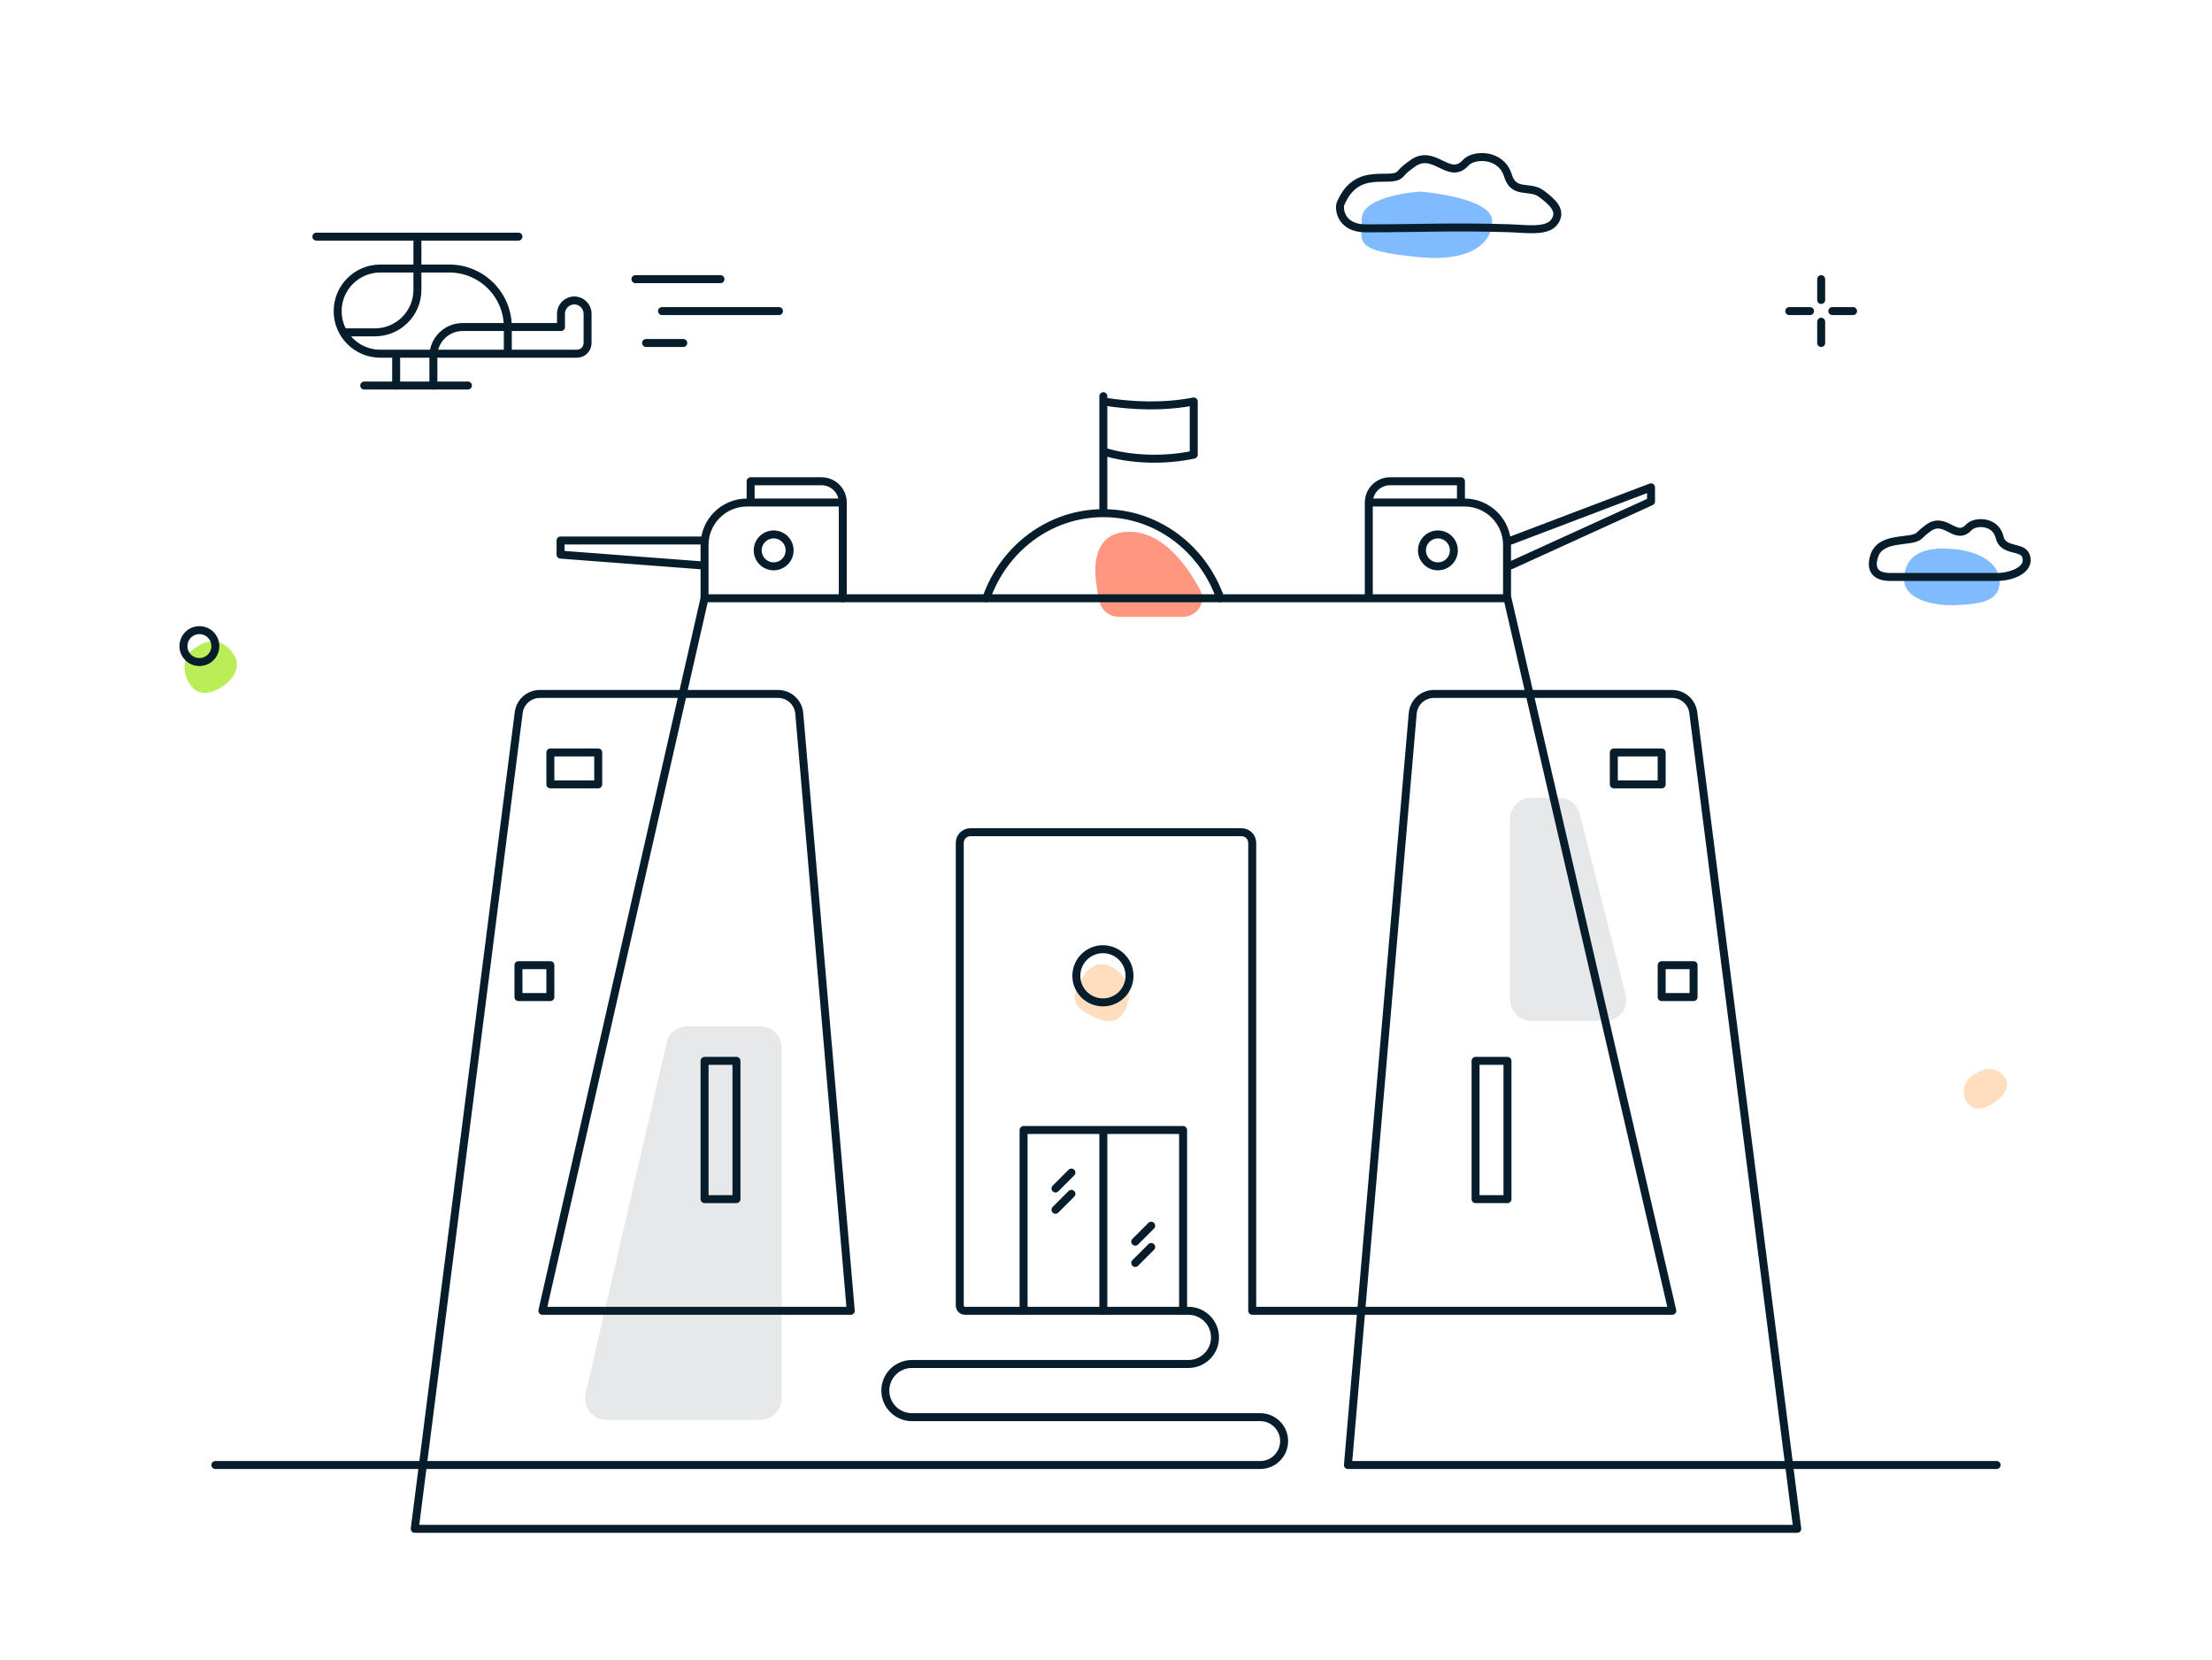
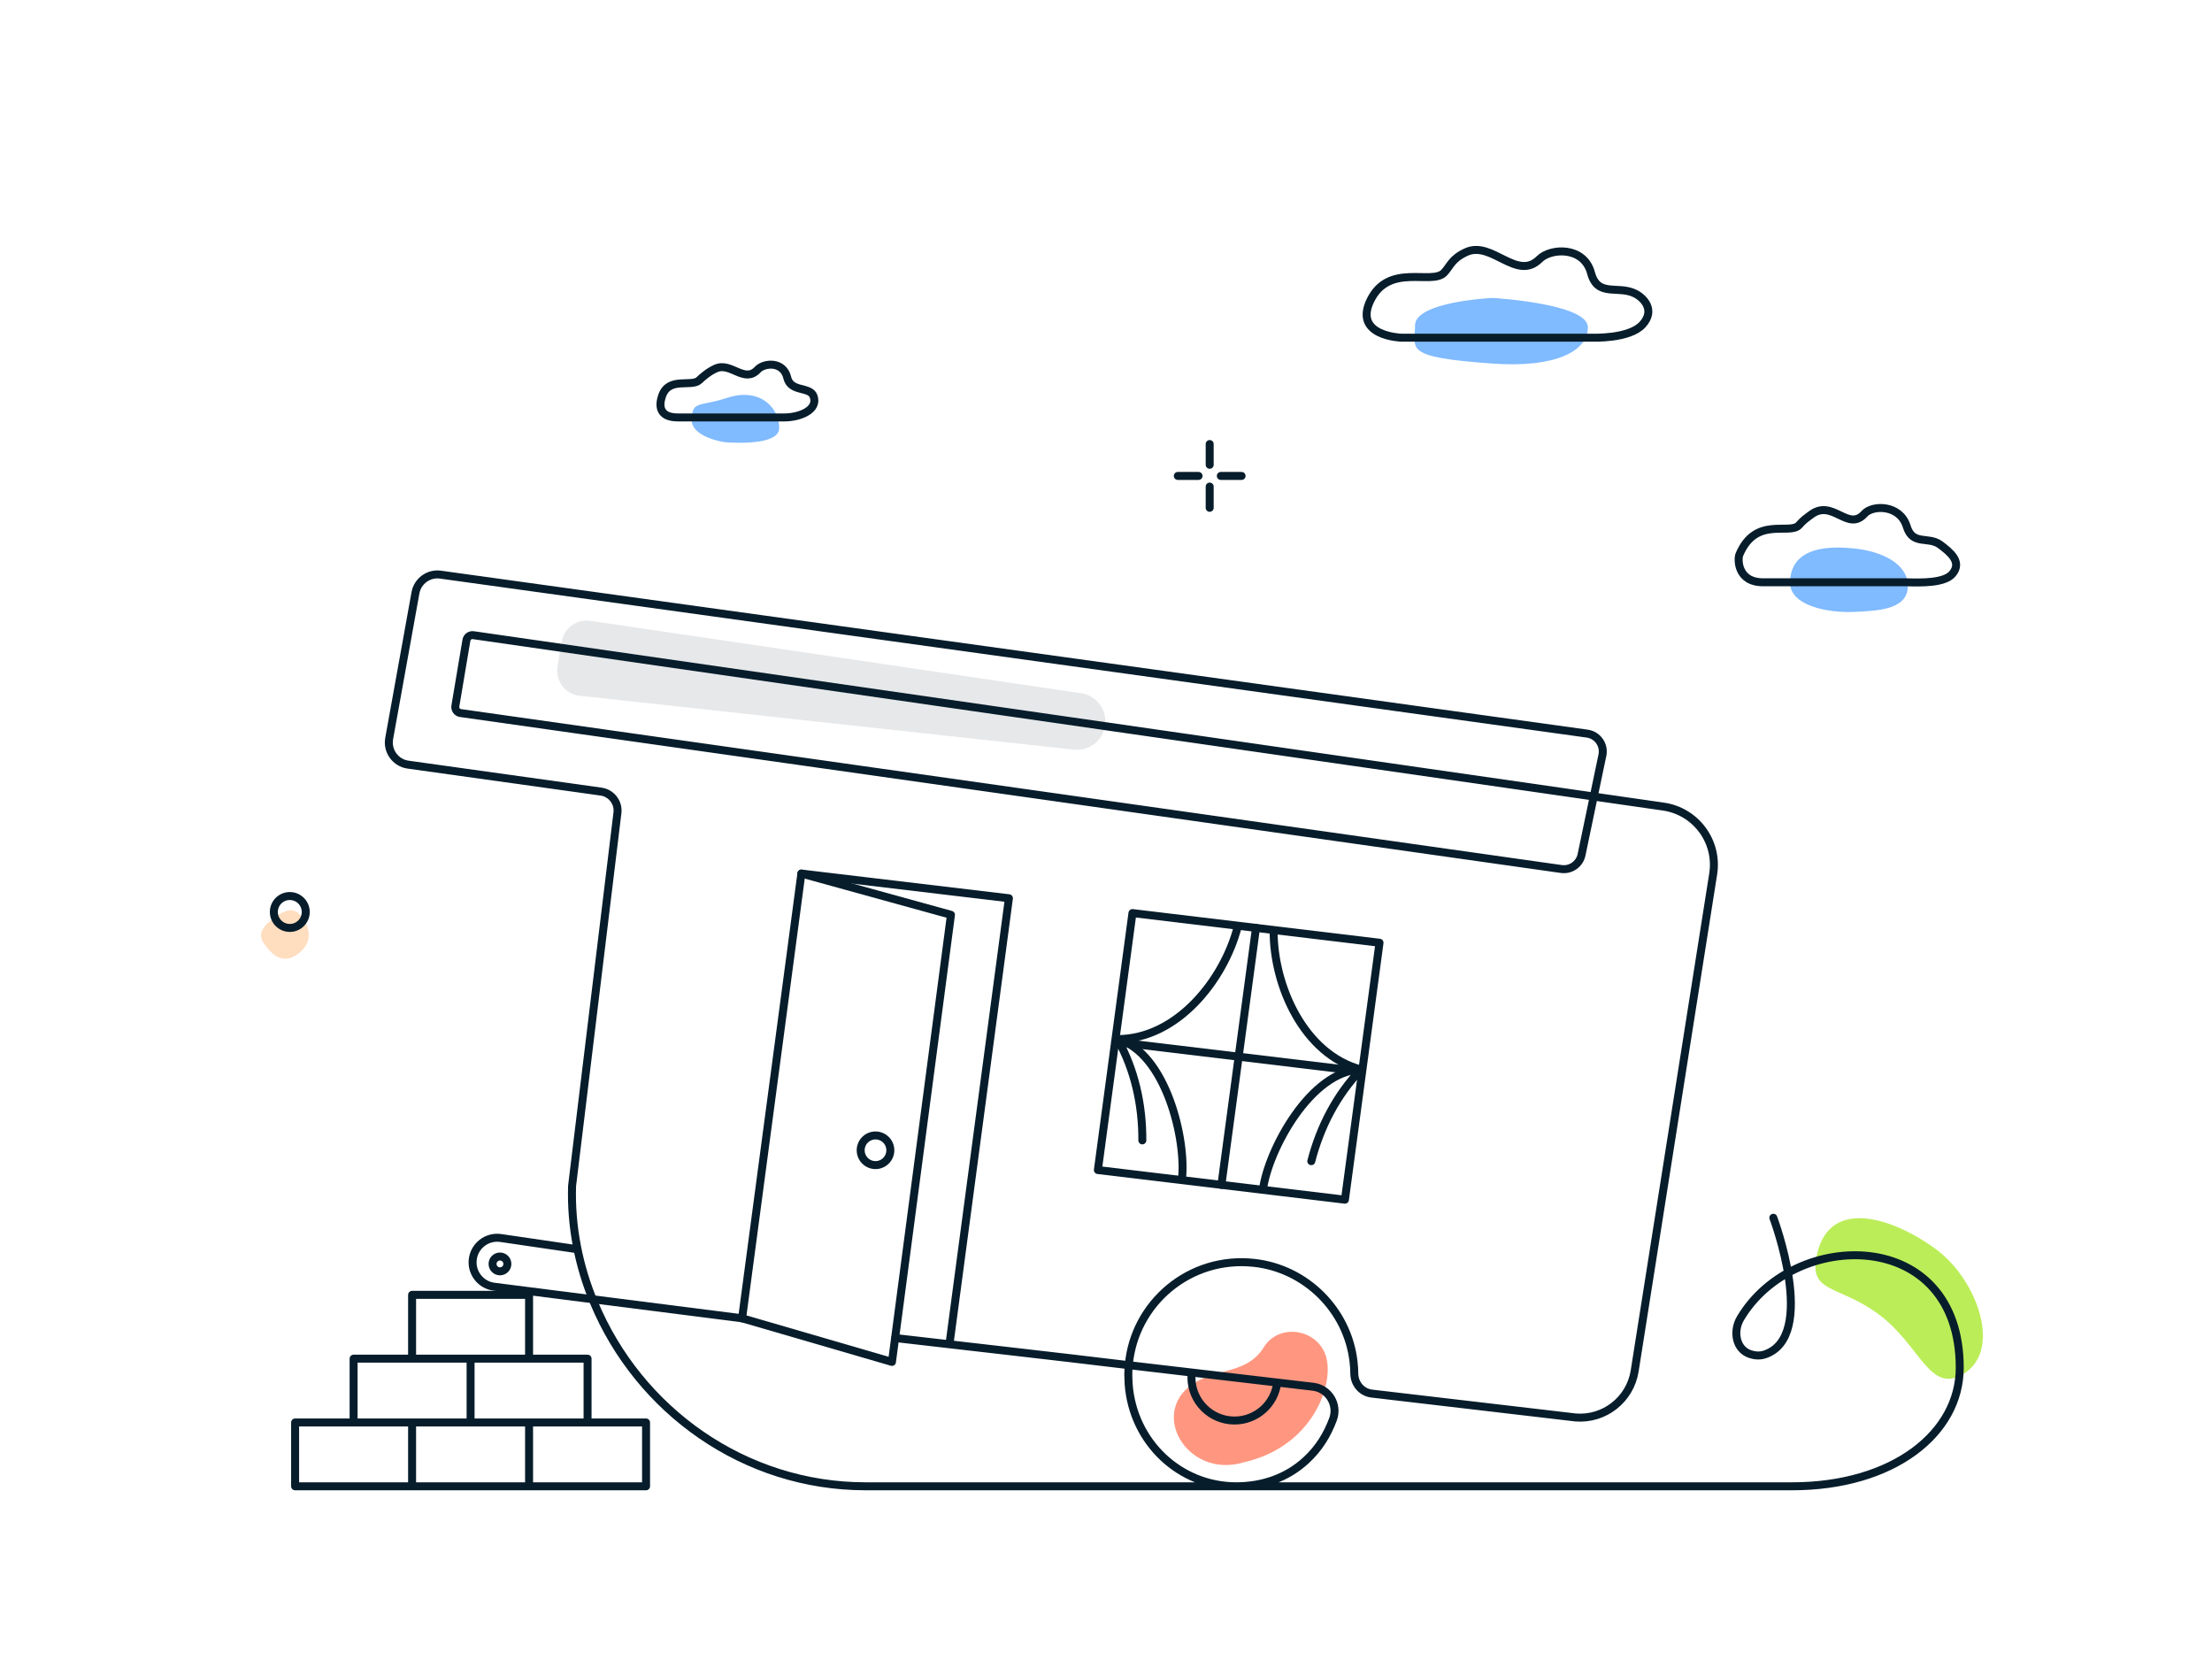
<svg xmlns="http://www.w3.org/2000/svg" width="416" height="312" viewBox="0 0 416 312" fill="none">
-   <path d="M280.626 41.554C280.619 37.058 267.069 36.033 267.069 36.033C267.069 36.033 256.085 36.698 256.092 41.194C256.099 45.69 254.325 47.162 267.088 48.376C276.041 49.228 280.633 46.049 280.626 41.554Z" fill="#80BAFF" />
-   <path d="M208.973 181.761C206.022 180.319 204.199 182.392 202.757 185.343C201.315 188.293 202.365 189.605 205.316 191.047C208.267 192.489 210.262 192.666 211.704 189.715C213.146 186.764 211.923 183.203 208.973 181.761Z" fill="#FFDDBF" />
-   <path d="M206.875 113.364C207.295 114.974 208.788 116 210.452 116H222.369C225.122 116 226.98 113.302 225.675 110.878C223.104 106.105 218.461 99.757 212.038 100.007C204.465 100.303 205.71 108.9 206.875 113.364Z" fill="#FF9780" />
-   <path d="M37.013 121.647C34.141 123.241 34.367 126.296 35.45 128.247C36.533 130.197 38.333 131.08 41.204 129.485C44.075 127.891 45.24 125.363 44.157 123.413C43.074 121.462 40.532 119.225 37.013 121.647Z" fill="#BBED58" />
-   <path d="M371.418 201.966C368.971 203.325 369 205.634 369.791 207.06C370.583 208.485 372.02 209.063 374.467 207.705C376.913 206.346 378.002 204.366 377.21 202.94C376.419 201.514 374.441 199.946 371.418 201.966Z" fill="#FFDDBF" />
-   <path d="M358.096 108.89C358.019 112.699 363.627 114.013 367.924 113.788C371.509 113.6 375.982 113.404 376.06 109.595C376.138 105.786 372.079 103.818 368.138 103.331C360.735 102.417 358.174 105.082 358.096 108.89Z" fill="#80BAFF" />
-   <path d="M288 150H293.212C295.042 150 296.638 151.241 297.089 153.014L305.733 187.014C306.375 189.543 304.465 192 301.856 192H288C285.791 192 284 190.209 284 188V154C284 151.791 285.791 150 288 150Z" fill="#071D2B" fill-opacity="0.1" />
-   <path d="M143 193H129.265C127.403 193 125.787 194.285 125.368 196.1L110.131 262.1C109.552 264.607 111.456 267 114.029 267H143C145.209 267 147 265.209 147 263V197C147 194.791 145.209 193 143 193Z" fill="#071D2B" fill-opacity="0.1" />
-   <path d="M222.5 246.46V212.5L192.5 212.5V246.46M207.5 246.5V212.5" stroke="#071D2B" stroke-width="1.5" stroke-miterlimit="10" stroke-linecap="round" stroke-linejoin="round" />
-   <path d="M277.504 199.5H283.504V225.5H277.504V199.5Z" stroke="#071D2B" stroke-width="1.5" stroke-miterlimit="10" stroke-linecap="round" stroke-linejoin="round" />
-   <path d="M132.504 199.5H138.504V225.5H132.504V199.5Z" stroke="#071D2B" stroke-width="1.5" stroke-miterlimit="10" stroke-linecap="round" stroke-linejoin="round" />
-   <path d="M112.504 141.5H103.504V147.5H112.504V141.5Z" stroke="#071D2B" stroke-width="1.5" stroke-miterlimit="10" stroke-linecap="round" stroke-linejoin="round" />
-   <path d="M103.504 181.5H97.504V187.5H103.504V181.5Z" stroke="#071D2B" stroke-width="1.5" stroke-miterlimit="10" stroke-linecap="round" stroke-linejoin="round" />
-   <path d="M303.504 141.5H312.504V147.5H303.504V141.5Z" stroke="#071D2B" stroke-width="1.5" stroke-miterlimit="10" stroke-linecap="round" stroke-linejoin="round" />
-   <path d="M312.504 181.5H318.504V187.5H312.504V181.5Z" stroke="#071D2B" stroke-width="1.5" stroke-miterlimit="10" stroke-linecap="round" stroke-linejoin="round" />
-   <path d="M158.5 112.5V94.5H140.5C136.082 94.5 132.5 98.082 132.5 102.5V112.383M141.168 94.5V90.5H154.498C156.707 90.5 158.498 92.291 158.498 94.5M131.752 101.64H105.422V104.3L131.752 106.3M148.5 103.5C148.5 105.157 147.157 106.5 145.5 106.5C143.843 106.5 142.5 105.157 142.5 103.5C142.5 101.843 143.843 100.5 145.5 100.5C147.157 100.5 148.5 101.843 148.5 103.5Z" stroke="#071D2B" stroke-width="1.5" stroke-miterlimit="10" stroke-linecap="round" stroke-linejoin="round" />
-   <path d="M257.422 112.383V94.5H275.422C279.84 94.5 283.422 98.082 283.422 102.5V112.383M274.754 94.5V90.5H261.424C259.215 90.5 257.424 92.291 257.424 94.5M284.17 101.64L310.5 91.64V94.3L284.17 106.3M267.422 103.5C267.422 105.157 268.765 106.5 270.422 106.5C272.079 106.5 273.422 105.157 273.422 103.5C273.422 101.843 272.079 100.5 270.422 100.5C268.765 100.5 267.422 101.843 267.422 103.5Z" stroke="#071D2B" stroke-width="1.5" stroke-miterlimit="10" stroke-linecap="round" stroke-linejoin="round" />
-   <path d="M229.5 112.5C226.246 103.168 217.622 96.5 207.5 96.5C197.378 96.5 188.754 103.168 185.5 112.5" stroke="#071D2B" stroke-width="1.5" stroke-miterlimit="10" stroke-linecap="round" stroke-linejoin="round" />
-   <path d="M207.501 96V74.5M207.5 75.5C213.124 76.388 218.879 76.579 224.5 75.5V85.5C219.039 86.678 212.5 86.5 207.5 84.884" stroke="#071D2B" stroke-width="1.5" stroke-miterlimit="10" stroke-linecap="round" stroke-linejoin="round" />
-   <path d="M198.5 227.5L201.5 224.5M198.5 223.5L201.5 220.5M213.5 237.5L216.5 234.5M213.5 233.5L216.5 230.5" stroke="#071D2B" stroke-width="1.5" stroke-miterlimit="10" stroke-linecap="round" stroke-linejoin="round" />
-   <path d="M375.499 275.5C349.724 275.5 253.499 275.5 253.499 275.5L265.684 134.156C265.862 132.088 267.593 130.5 269.669 130.5H314.476C316.49 130.5 318.189 131.997 318.444 133.995L337.999 287.5H205.999H77.999L97.554 133.995C97.808 131.997 99.508 130.5 101.521 130.5H146.329C148.405 130.5 150.136 132.088 150.314 134.156L159.999 246.5H101.999L132.499 112.5H283.499L314.499 246.5H235.499V158.5C235.499 157.395 234.603 156.5 233.499 156.5H207.999H182.499C181.394 156.5 180.499 157.395 180.499 158.5V245.5C180.499 246.052 180.946 246.5 181.499 246.5H223.499C226.26 246.5 228.499 248.739 228.499 251.5V251.5C228.499 254.261 226.26 256.5 223.499 256.5H171.499C168.737 256.5 166.499 258.739 166.499 261.5V261.5C166.499 264.261 168.737 266.5 171.499 266.5H236.999C239.484 266.5 241.499 268.515 241.499 271V271C241.499 273.485 239.484 275.5 236.999 275.5H40.5" stroke="#071D2B" stroke-width="1.5" stroke-miterlimit="10" stroke-linecap="round" stroke-linejoin="round" />
-   <path d="M207.422 188.5C204.66 188.5 202.422 186.261 202.422 183.5C202.422 180.739 204.66 178.5 207.422 178.5C210.183 178.5 212.422 180.739 212.422 183.5C212.422 186.261 210.183 188.5 207.422 188.5Z" stroke="#071D2B" stroke-width="1.5" stroke-miterlimit="10" stroke-linecap="round" stroke-linejoin="round" />
-   <path d="M78.502 50.5H84.502C90.577 50.5 95.502 55.425 95.502 61.5V61.5V66" stroke="#071D2B" stroke-width="1.5" stroke-miterlimit="10" stroke-linecap="round" stroke-linejoin="round" />
-   <path d="M59.5 44.5H97.5" stroke="#071D2B" stroke-width="1.5" stroke-miterlimit="10" stroke-linecap="round" stroke-linejoin="round" />
-   <path d="M78.502 50.5C78.502 51.957 78.502 53.256 78.502 54.5C78.502 58.919 74.92 62.5 70.502 62.5H65M78.502 50.5V45.5M78.502 50.5H71.51C67.087 50.5 63.502 54.085 63.502 58.508V58.508C63.502 62.93 67.087 66.515 71.51 66.515H108.502C109.607 66.515 110.502 65.62 110.502 64.515V59C110.502 57.619 109.383 56.5 108.002 56.5V56.5C106.621 56.5 105.502 57.619 105.502 59V61.5H87C83.963 61.5 81.5 63.962 81.5 67V67" stroke="#071D2B" stroke-width="1.5" stroke-miterlimit="10" stroke-linecap="round" stroke-linejoin="round" />
-   <path d="M68.5 72.5H88" stroke="#071D2B" stroke-width="1.5" stroke-miterlimit="10" stroke-linecap="round" stroke-linejoin="round" />
-   <path d="M81.504 67.5V72.5" stroke="#071D2B" stroke-width="1.5" stroke-miterlimit="10" stroke-linecap="round" stroke-linejoin="round" />
-   <path d="M74.504 67.5V72.5" stroke="#071D2B" stroke-width="1.5" stroke-miterlimit="10" stroke-linecap="round" stroke-linejoin="round" />
-   <path d="M124.5 58.5H146.5M121.5 64.5H128.5M119.5 52.5H135.5" stroke="#071D2B" stroke-width="1.5" stroke-miterlimit="10" stroke-linecap="round" stroke-linejoin="round" />
-   <path d="M256.891 42.94C252.021 42.95 251.771 39.14 252.111 38.31C255.181 30.97 261.581 34.69 263.331 32.75C264.231 31.74 264.511 31.6 265.571 30.8C269.651 27.71 272.501 34.1 275.631 30.62C277.151 28.92 282.311 28.86 283.581 32.98C284.711 36.7 287.651 34.74 289.921 36.46C291.771 37.86 294.041 39.67 292.201 41.89C290.721 43.67 286.701 43 283.801 42.92C272.731 42.59 267.931 42.93 256.891 42.94Z" stroke="#071D2B" stroke-width="1.5" stroke-miterlimit="10" stroke-linecap="round" stroke-linejoin="round" />
-   <path d="M355.498 108.5C351.808 108.5 351.959 106.109 352.498 104.5C353.756 100.75 359.449 102.13 360.919 100.75C361.466 100.211 362.054 99.716 362.679 99.27C365.909 96.97 367.749 101.86 370.249 99.18C371.449 97.89 375.319 97.89 376.059 101.03C376.709 103.8 380.313 102.638 380.998 104.5C381.952 107.092 378.392 108.5 375.498 108.5C375.498 108.5 362.346 108.5 355.498 108.5Z" stroke="#071D2B" stroke-width="1.5" stroke-linecap="round" stroke-linejoin="round" />
-   <path d="M342.5 52.5V56.406M342.5 60.5V64.5M348.5 58.5H344.594M340.406 58.5H336.5" stroke="#071D2B" stroke-width="1.5" stroke-miterlimit="10" stroke-linecap="round" stroke-linejoin="round" />
-   <path d="M37.5 124.5C39.157 124.5 40.5 123.157 40.5 121.5C40.5 119.843 39.157 118.5 37.5 118.5C35.843 118.5 34.5 119.843 34.5 121.5C34.5 123.157 35.843 124.5 37.5 124.5Z" stroke="#071D2B" stroke-width="1.5" stroke-miterlimit="10" stroke-linecap="round" stroke-linejoin="round" />
+   <path d="M298.624 61.542C298.617 57.046 280.665 56.028 280.665 56.028C280.665 56.028 266.113 56.699 266.12 61.194C266.127 65.69 263.775 67.163 280.684 68.371C292.546 69.218 298.631 66.037 298.624 61.542Z" fill="#80BAFF" />
+   <path d="M336.643 109.476C336.554 113.807 343.473 115.313 348.772 115.065C353.191 114.859 358.706 114.644 358.795 110.313C358.883 105.982 353.875 103.735 349.015 103.174C339.884 102.12 336.732 105.145 336.643 109.476Z" fill="#80BAFF" />
+   <path d="M249.347 254.978C251.01 260.124 247 272 233.993 274.97C223.061 278.321 215.552 265.01 225.195 259.731C229.441 257.406 234.773 258.062 237.642 253.402C240.511 248.742 247.684 249.833 249.347 254.978Z" fill="#FF9780" />
+   <path d="M341.736 235.797C340.005 243.326 345.523 241.42 353.304 247.154C361.085 252.888 362.846 262.145 369.159 258.435C376.653 254.03 371.874 240.655 364.093 234.921C356.311 229.187 344.226 224.967 341.736 235.797Z" fill="#BBED58" />
+   <path d="M146.53 80.608C146.351 84.096 136.28 83.148 136.28 83.148C136.28 83.148 129.902 82.267 130.08 78.779C130.259 75.292 131.453 76.549 136.753 74.816C143.255 72.69 146.709 77.12 146.53 80.608Z" fill="#80BAFF" />
+   <path d="M50.008 177.942C51.231 179.516 53.256 181.55 56.185 179.273C59.115 176.997 58.039 174.046 56.816 172.472C55.592 170.897 54.255 170.497 51.325 172.774C48.396 175.05 48.784 176.367 50.008 177.942Z" fill="#FFDDBF" />
+   <path d="M105.643 120.636L104.844 125.328C104.386 128.017 106.289 130.537 109.001 130.833L201.952 140.974C204.87 141.292 207.499 139.201 207.846 136.287C208.188 133.41 206.179 130.784 203.313 130.361L111.005 116.745C108.457 116.369 106.076 118.097 105.643 120.636Z" fill="#071D2B" fill-opacity="0.1" />
+   <path d="M263.5 63.5C263.5 63.5 254.472 63.21 257.721 56.504C261.179 49.368 269.2 53.651 271.551 51.315C272.796 50.018 272.934 48.721 275.7 47.423C280.555 45.146 285.243 53.002 289.53 48.72C291.604 46.645 297.828 46.255 299.211 51.314C300.455 55.985 304.259 53.59 307.509 55.206C309.125 56.01 311.381 58.32 308.891 61.045C306.402 63.769 299.5 63.5 299.5 63.5L263.5 63.5Z" stroke="#071D2B" stroke-width="1.5" stroke-miterlimit="10" stroke-linecap="round" stroke-linejoin="round" />
+   <path d="M127.498 78.5C123.808 78.5 123.959 76.109 124.498 74.5C125.756 70.75 130.03 72.88 131.5 71.5C132.047 70.961 133.284 69.864 134.679 69.27C137.491 68.074 140 72.18 142.5 69.5C143.7 68.21 147.319 67.89 148.059 71.03C148.709 73.8 152.313 72.638 152.998 74.5C153.952 77.092 150.392 78.5 147.498 78.5C147.498 78.5 134.346 78.5 127.498 78.5Z" stroke="#071D2B" stroke-width="1.5" stroke-linecap="round" stroke-linejoin="round" />
+   <path d="M227.5 83.5V87.406M227.5 91.5V95.5M233.5 89.5H229.594M225.406 89.5H221.5" stroke="#071D2B" stroke-width="1.5" stroke-miterlimit="10" stroke-linecap="round" stroke-linejoin="round" />
+   <path d="M54.5 174.5C56.157 174.5 57.5 173.157 57.5 171.5C57.5 169.843 56.157 168.5 54.5 168.5C52.843 168.5 51.5 169.843 51.5 171.5C51.5 173.157 52.843 174.5 54.5 174.5Z" stroke="#071D2B" stroke-width="1.5" stroke-miterlimit="10" stroke-linecap="round" stroke-linejoin="round" />
+   <path d="M331.591 109.5C326.721 109.51 326.771 105.14 327.111 104.31C330.181 96.97 336.581 100.69 338.331 98.75C339.231 97.74 339.511 97.6 340.571 96.8C344.651 93.71 347.501 100.1 350.631 96.62C352.151 94.92 357.311 94.86 358.581 98.98C359.711 102.7 362.651 100.74 364.921 102.46C366.771 103.86 369.041 105.67 367.201 107.89C365.721 109.67 361.401 109.58 358.501 109.5C349.001 109.5 342.631 109.49 331.591 109.5Z" stroke="#071D2B" stroke-width="1.5" stroke-miterlimit="10" stroke-linecap="round" stroke-linejoin="round" />
+   <path d="M139.562 247.905L92.917 241.969C90.432 241.652 88.651 239.415 88.9 236.923V236.923C89.163 234.3 91.562 232.427 94.17 232.809L108.432 234.896" stroke="#071D2B" stroke-width="1.5" stroke-miterlimit="10" stroke-linecap="round" stroke-linejoin="round" />
+   <path d="M224.107 258.211V258.22C224.079 258.49 224.07 258.759 224.07 259.038C224.07 263.508 227.694 267.132 232.164 267.132C236.28 267.132 239.672 264.065 240.192 260.097" stroke="#071D2B" stroke-width="1.5" stroke-miterlimit="10" stroke-linecap="round" stroke-linejoin="round" />
+   <path d="M178.59 252.552L189.741 168.918L150.712 164.272L139.561 247.905" stroke="#071D2B" stroke-width="1.5" stroke-miterlimit="10" stroke-linecap="round" stroke-linejoin="round" />
+   <path d="M139.561 247.905L167.746 256.111L178.842 172.031L150.712 164.272" stroke="#071D2B" stroke-width="1.5" stroke-miterlimit="10" stroke-linecap="round" stroke-linejoin="round" />
+   <path d="M164.652 219.099C166.192 219.099 167.44 217.85 167.44 216.311C167.44 214.771 166.192 213.523 164.652 213.523C163.112 213.523 161.864 214.771 161.864 216.311C161.864 217.85 163.112 219.099 164.652 219.099Z" stroke="#071D2B" stroke-width="1.5" stroke-miterlimit="10" stroke-linecap="round" stroke-linejoin="round" />
+   <path d="M252.934 225.603L206.471 220.028L212.976 171.706L259.439 177.282L252.934 225.603Z" stroke="#071D2B" stroke-width="1.5" stroke-miterlimit="10" stroke-linecap="round" stroke-linejoin="round" />
+   <path d="M255.72 201.443L209.722 195.923" stroke="#071D2B" stroke-width="1.5" stroke-miterlimit="10" stroke-linecap="round" stroke-linejoin="round" />
+   <path d="M229.704 222.815L236.209 174.494" stroke="#071D2B" stroke-width="1.5" stroke-miterlimit="10" stroke-linecap="round" stroke-linejoin="round" />
+   <path d="M210.187 195.402C221.308 195.385 230.155 184.363 232.764 174.294M210.187 195.402C219.26 197.995 223.196 214.452 222.267 221.886M210.187 195.402C213.353 201.088 214.876 207.676 214.833 214.452" stroke="#071D2B" stroke-width="1.5" stroke-miterlimit="10" stroke-linecap="round" stroke-linejoin="round" />
+   <path d="M255.965 201.13C245.216 198.275 239.475 185.36 239.522 174.959M255.965 201.13C246.53 201.321 238.524 216.228 237.525 223.653M255.965 201.13C251.452 205.819 248.298 211.8 246.61 218.363" stroke="#071D2B" stroke-width="1.5" stroke-miterlimit="10" stroke-linecap="round" stroke-linejoin="round" />
+   <path d="M77.5 279.5V267.5M77.5 279.5H55.5V267.5H77.5M77.5 279.5H99.5M77.5 267.5H99.5M99.5 279.5V267.5M99.5 279.5H121.5V267.5H99.5M88.5 267.5V255.5M88.5 267.5H66.5V255.5H88.5M88.5 267.5H110.5V261.5V255.5H88.5M99.5 255.5V243.5H77.5V255.5H99.5Z" stroke="#071D2B" stroke-width="1.5" stroke-miterlimit="10" stroke-linecap="round" stroke-linejoin="round" />
+   <path d="M94.027 239.077C94.797 239.077 95.421 238.453 95.421 237.683C95.421 236.914 94.797 236.29 94.027 236.29C93.257 236.29 92.633 236.914 92.633 237.683C92.633 238.453 93.257 239.077 94.027 239.077Z" stroke="#071D2B" stroke-width="1.5" stroke-miterlimit="10" stroke-linecap="round" stroke-linejoin="round" />
+   <path d="M232.487 279.5C237.412 279.5 242.031 277.93 245.627 274.603C248.118 272.298 249.614 269.761 250.683 266.927C251.733 264.149 249.883 261.119 246.928 260.776C237.645 259.688 218.958 257.505 212.295 256.724C212.292 256.724 212.289 256.723 212.286 256.723M232.487 279.5C221.884 279.5 213.066 271.23 212.258 260.274L212.193 258.61C212.193 257.978 212.221 257.347 212.286 256.724L212.286 256.723M232.487 279.5H162.774C140.026 279.5 120.168 265.282 111.703 244.932C108.85 238.092 107.354 230.668 107.586 223.02L116.117 152.861C116.358 150.919 114.983 149.144 113.05 148.865L76.744 143.791C74.374 143.466 72.757 141.208 73.194 138.857L78.138 111.453C78.547 109.26 80.61 107.754 82.831 108.061L298.474 137.955C300.444 138.216 301.764 140.093 301.355 142.026L299.729 149.785L89.01 119.445C88.397 119.361 87.821 119.779 87.718 120.392L85.637 132.77C85.535 133.402 85.971 134.006 86.603 134.09L293.614 163.417C295.389 163.677 297.062 162.506 297.434 160.75L299.72 149.794L312.831 151.681C318.946 152.563 323.155 158.269 322.189 164.356L307.423 257.82C306.568 263.192 301.727 267.002 296.3 266.556L257.987 262.067C256.091 261.844 254.725 260.227 254.697 258.332C254.688 257.57 254.641 256.798 254.548 256.018C253.415 246.326 245.572 238.548 235.87 237.488C223.707 236.15 213.299 245.089 212.286 256.723M232.487 279.5C232.487 279.5 313.333 279.5 337.029 279.5C356.079 279.5 368.558 269.515 368.558 257.198C368.558 230.587 337.321 230.965 327.308 247.928C325.867 250.369 326.457 253.761 329.15 254.646C330.017 254.931 330.967 255.018 331.918 254.696C341.891 251.321 333.502 229 333.502 229M212.286 256.723C197.656 254.95 183.007 253.321 168.368 251.622" stroke="#071D2B" stroke-width="1.5" stroke-miterlimit="10" stroke-linecap="round" stroke-linejoin="round" />
</svg>
